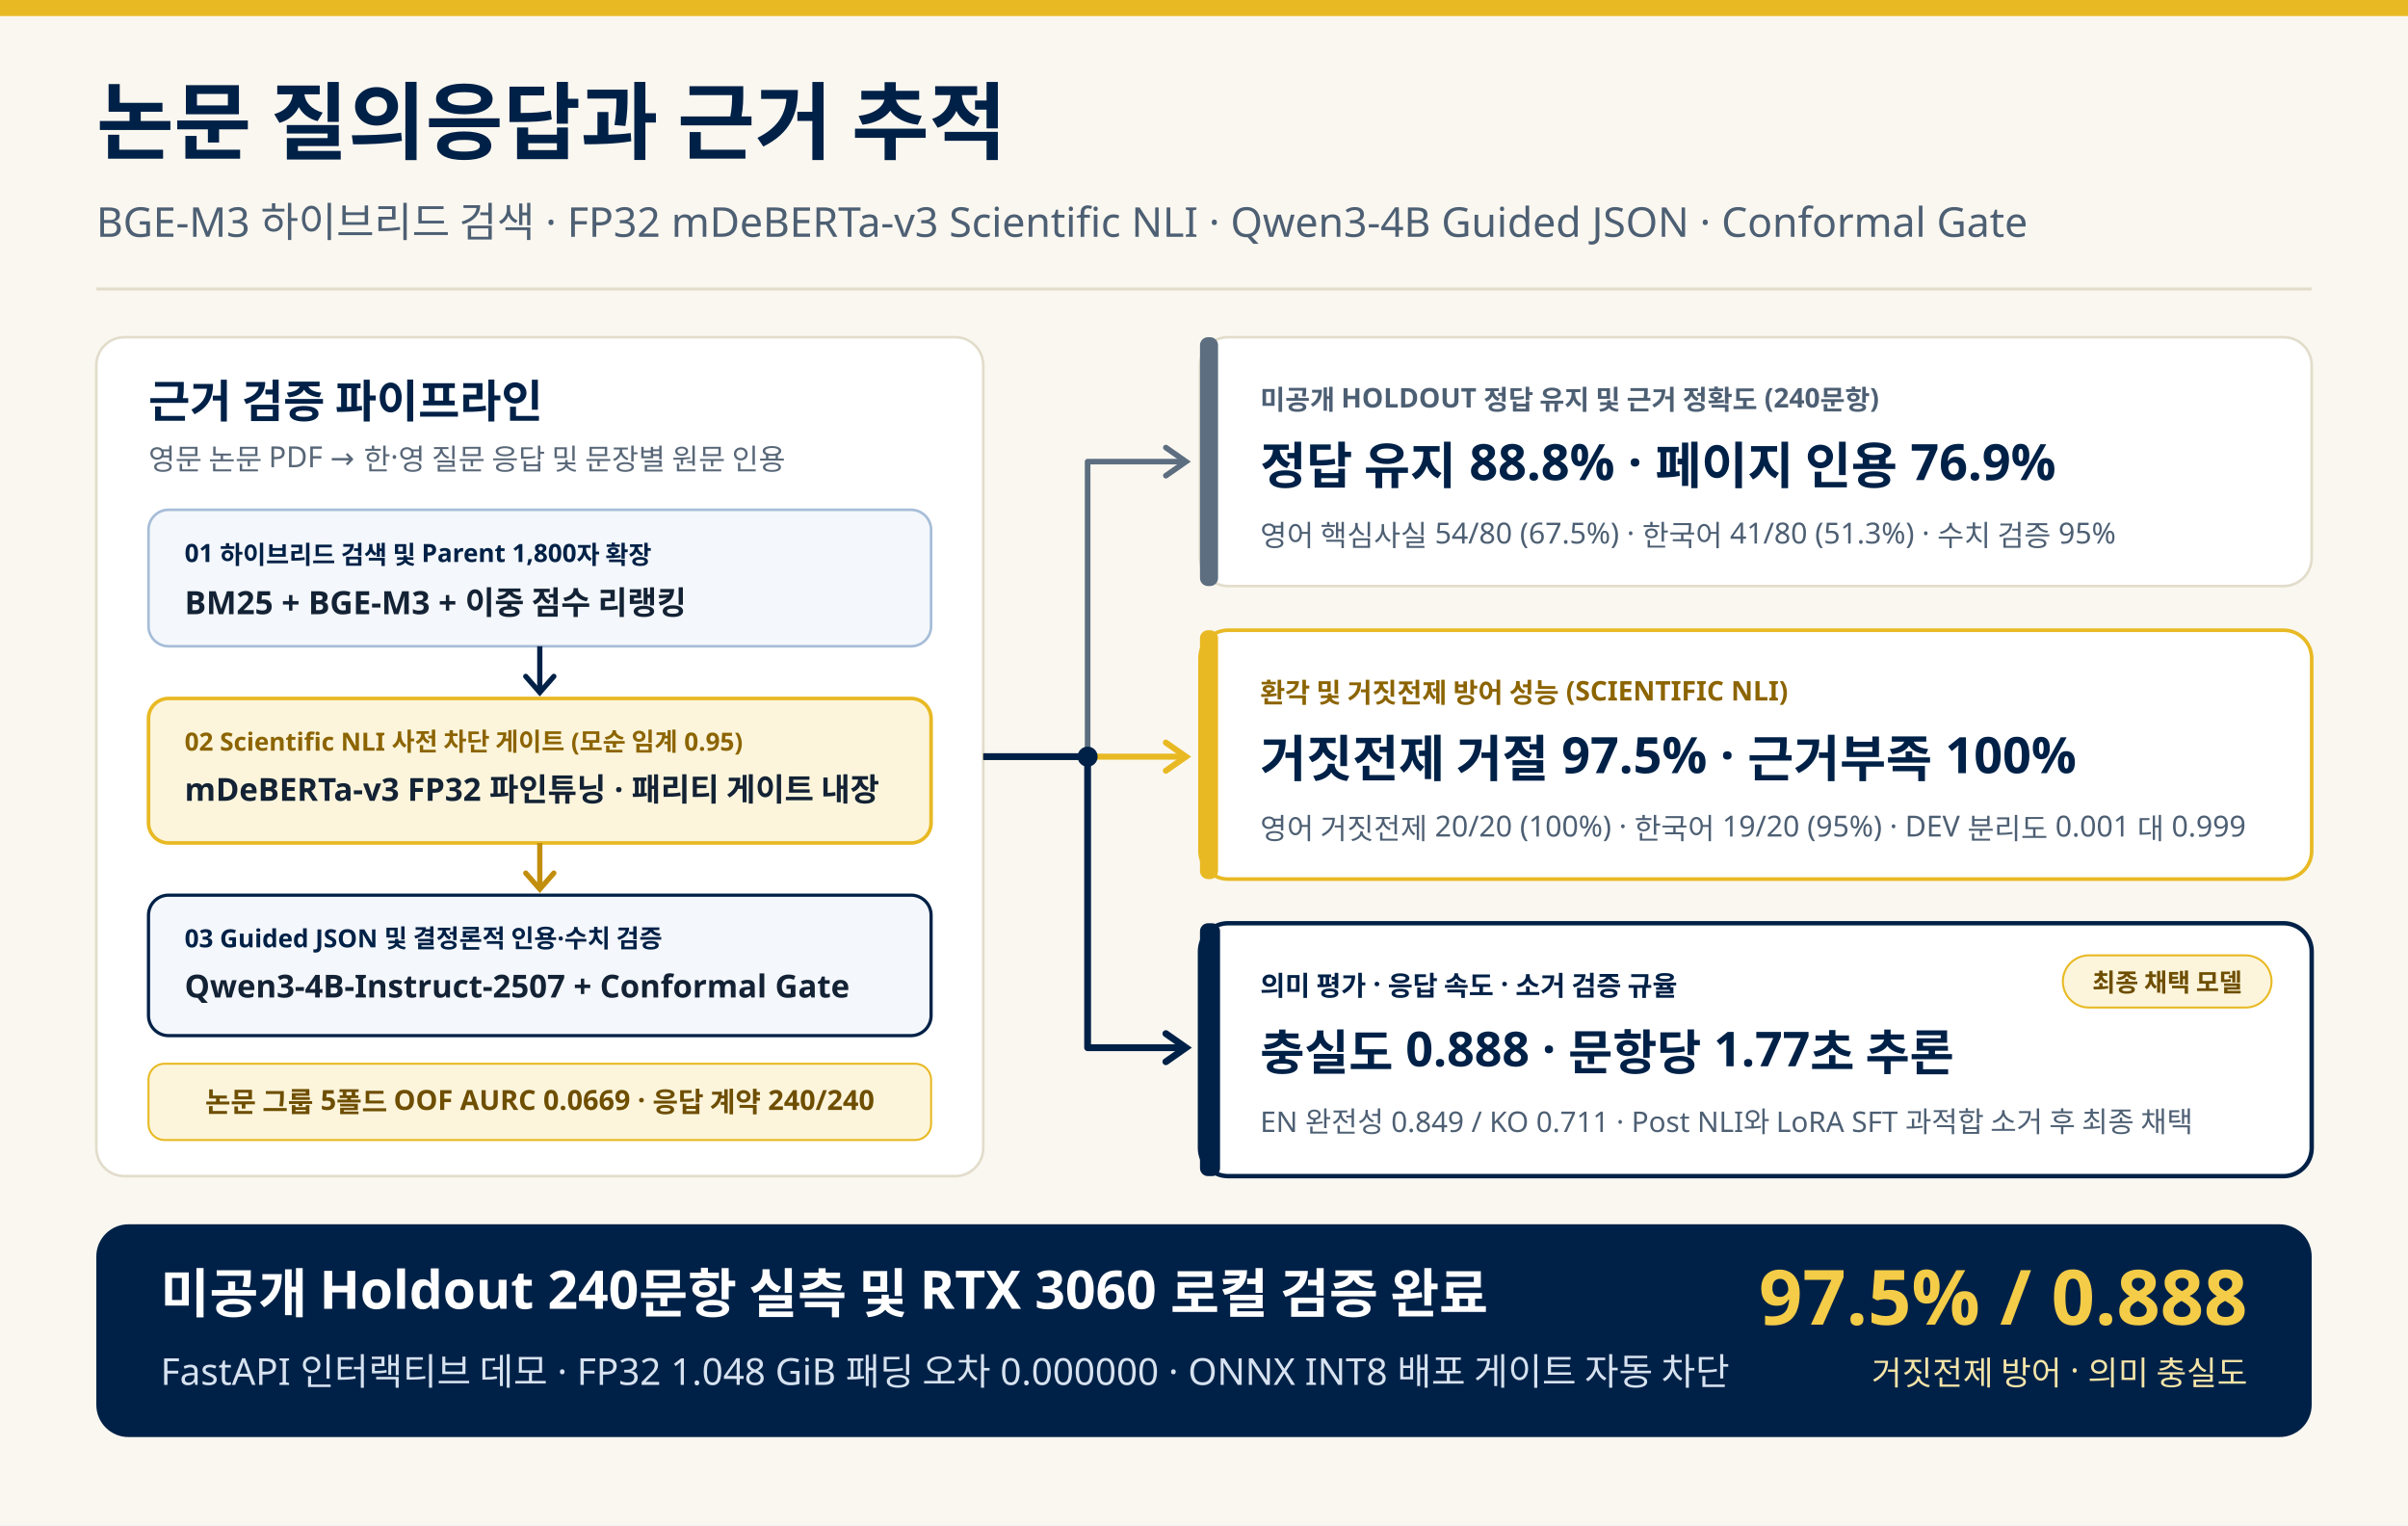
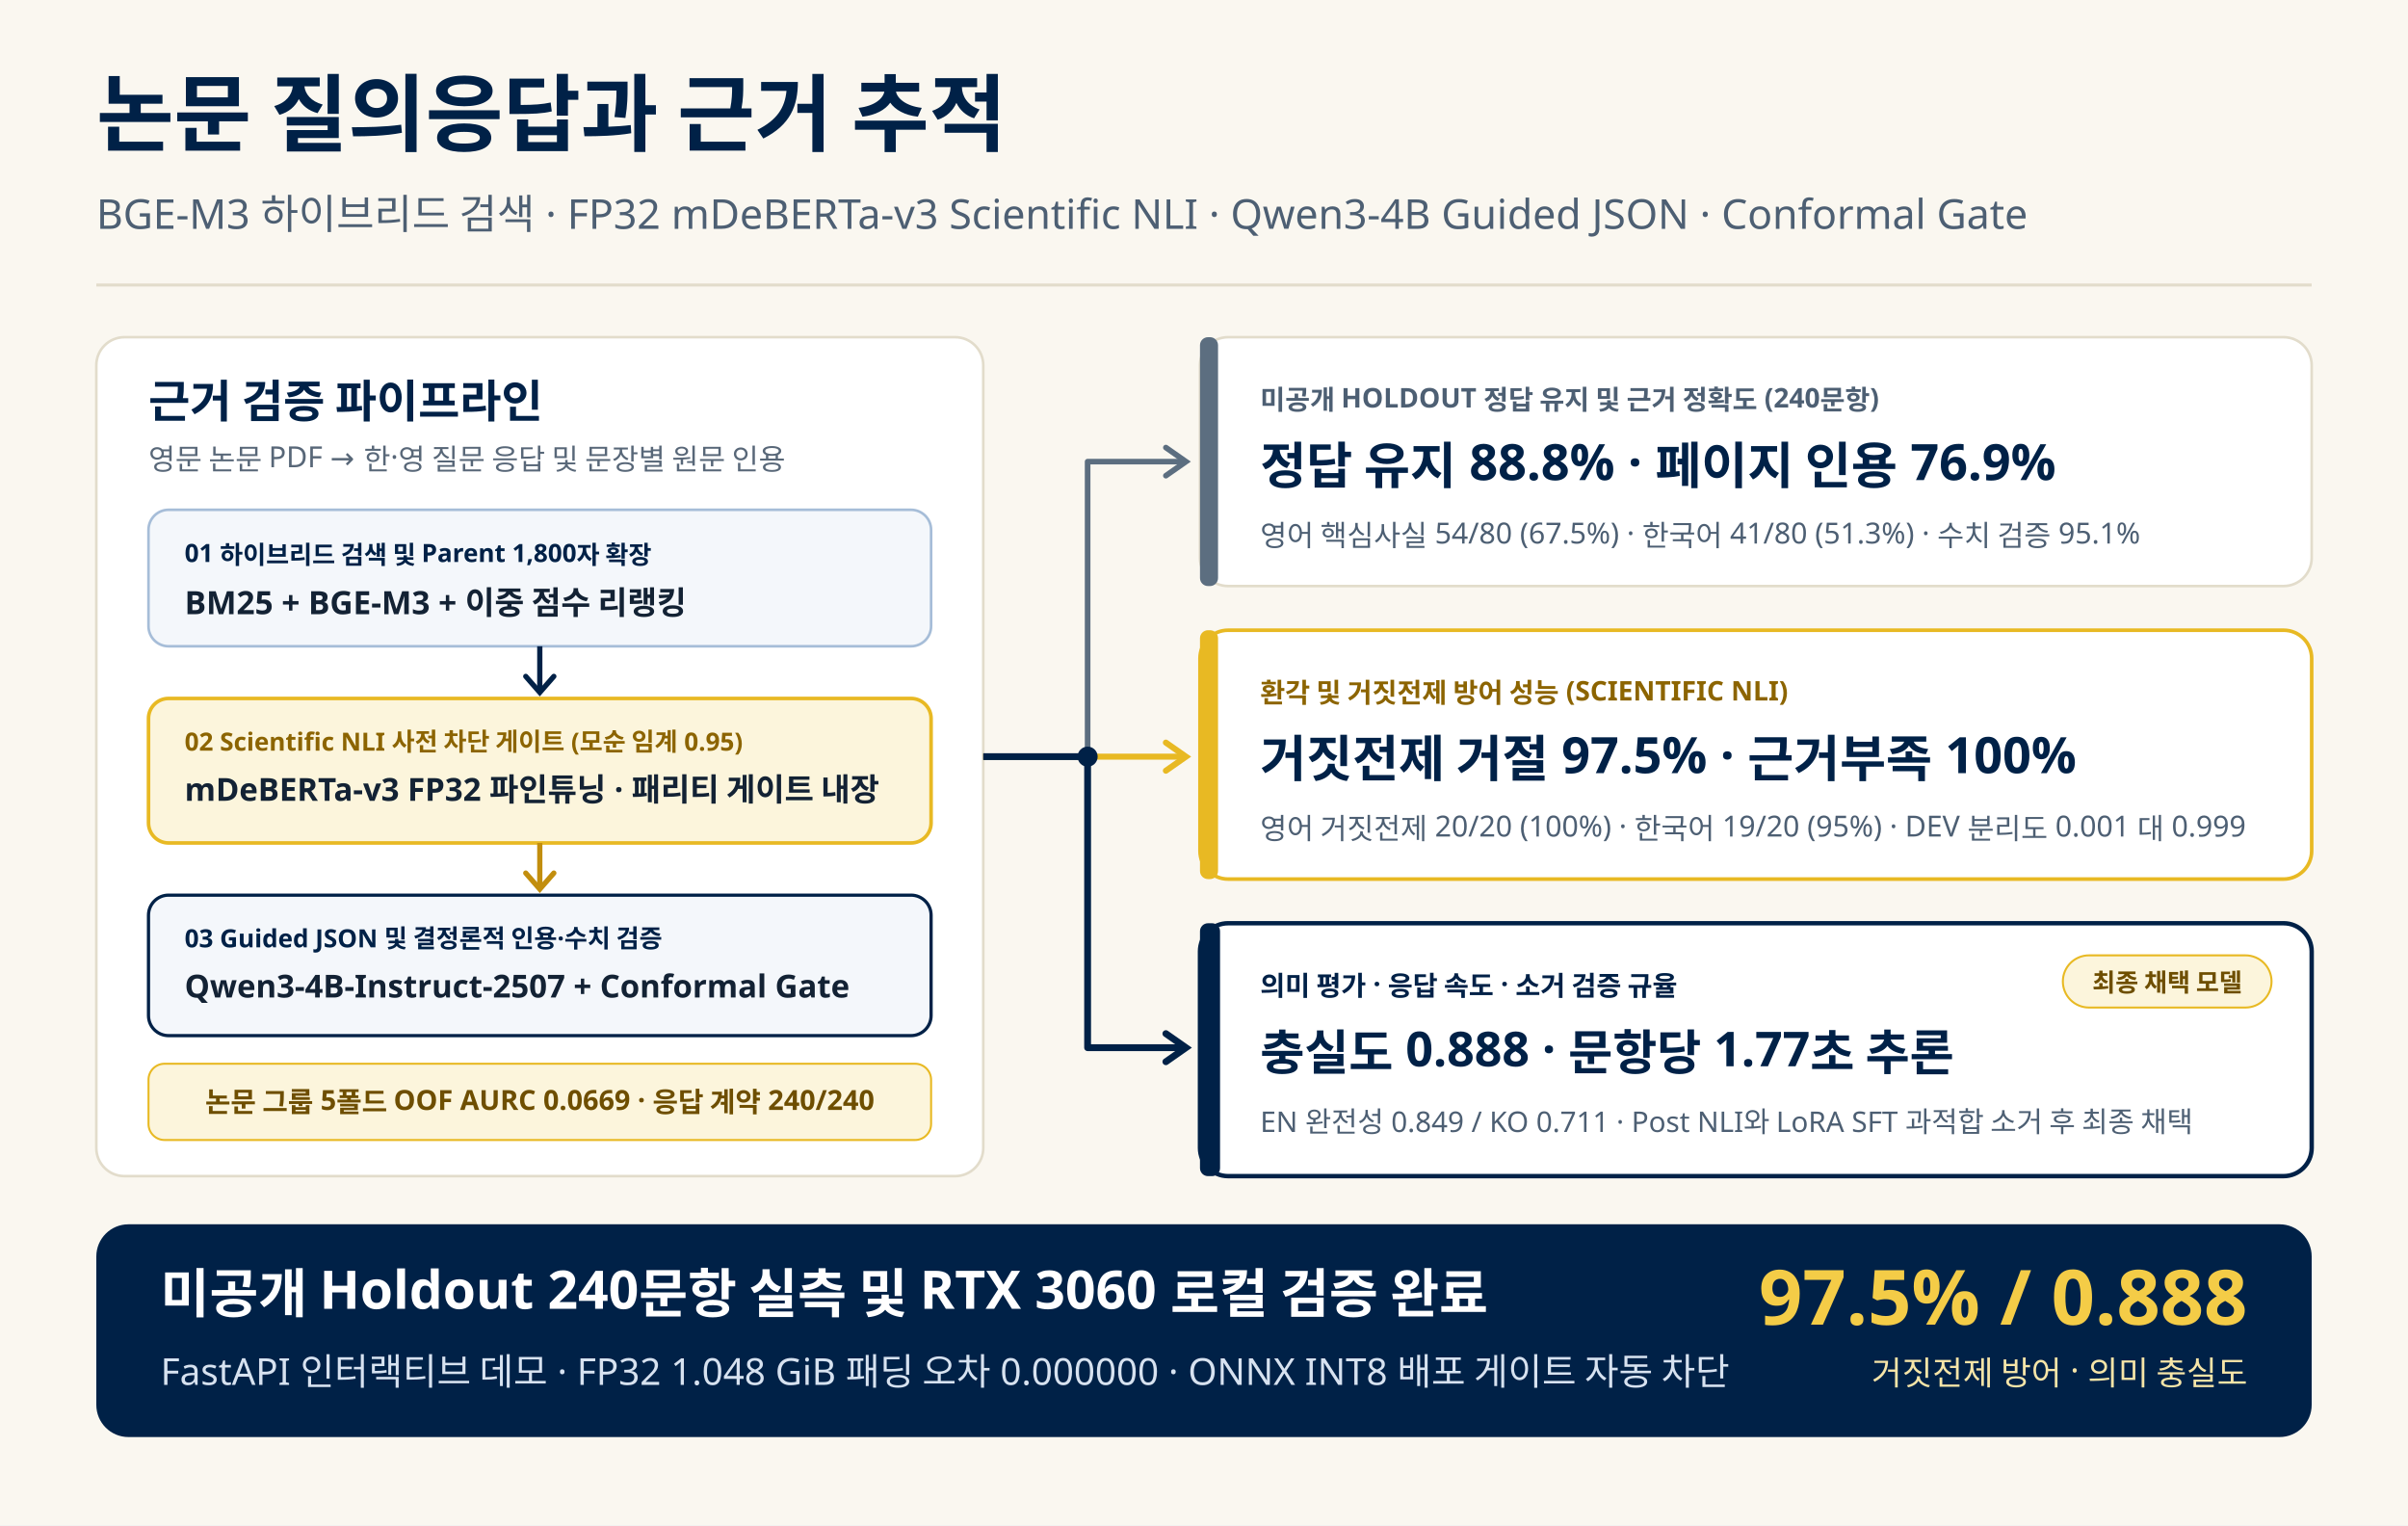
<svg xmlns="http://www.w3.org/2000/svg" width="1200" height="760" viewBox="0 0 1200 760" role="img" aria-labelledby="title desc">
  <style>text{font-family:'Noto Sans KR','Malgun Gothic','Apple SD Gothic Neo','Segoe UI',sans-serif;font-variant-numeric:tabular-nums}</style>
  <rect width="1200" height="760" fill="#FAF7F0" />
-   <rect x="0" y="0" width="1200" height="8" fill="#E8B923" />
-   <text x="48" y="76" fill="#002147" font-size="42" font-weight="760">논문 질의응답과 근거 추적</text>
-   <text x="48" y="118" fill="#4D5F73" font-size="20.5">BGE-M3 하이브리드 검색 · FP32 mDeBERTa-v3 Scientific NLI · Qwen3-4B Guided JSON · Conformal Gate</text>
-   <line x1="48" y1="144" x2="1152" y2="144" stroke="#E2DCCB" stroke-width="1.5" />
+   <text x="48" y="72" fill="#002147" font-size="42" font-weight="760">논문 질의응답과 근거 추적</text>
+   <text x="48" y="114" fill="#4D5F73" font-size="20.5">BGE-M3 하이브리드 검색 · FP32 mDeBERTa-v3 Scientific NLI · Qwen3-4B Guided JSON · Conformal Gate</text>
+   <line x1="48" y1="142" x2="1152" y2="142" stroke="#E2DCCB" stroke-width="1.5" />
  <rect x="48" y="168" width="442" height="418" rx="14" fill="#FFFFFF" stroke="#E2DCCB" stroke-width="1.3" />
  <text x="74" y="208" fill="#002147" font-size="22.5" font-weight="750">근거 검증 파이프라인</text>
  <text x="74" y="234" fill="#586778" font-size="14.5">영문 논문 PDF → 한·영 질문 응답 및 문장별 원문 인용</text>
  <rect x="74" y="254" width="390" height="68" rx="10" fill="#F4F7FB" stroke="#A6BDD8" stroke-width="1.3" />
  <text x="92" y="280" fill="#002147" font-size="12.5" font-weight="750">01 하이브리드 검색 및 Parent 1,800자 확장</text>
  <text x="92" y="306" fill="#132234" font-size="16" font-weight="700">BM25 + BGE-M3 + 이중 점수 리랭킹</text>
  <path d="M269 322V344" stroke="#002147" stroke-width="2.6" />
  <path d="M262 337L269 345L276 337" fill="none" stroke="#002147" stroke-width="2.6" stroke-linecap="round" />
  <rect x="74" y="348" width="390" height="72" rx="10" fill="#FCF5DC" stroke="#E8B923" stroke-width="1.8" />
  <text x="92" y="374" fill="#8C6400" font-size="12.5" font-weight="750">02 Scientific NLI 사전 차단 게이트 (모순 임계 0.95)</text>
  <text x="92" y="399" fill="#132234" font-size="15.8" font-weight="700">mDeBERTa-v3 FP32 파인튜닝 · 패리티 게이트 내장</text>
  <path d="M269 420V442" stroke="#C28E0E" stroke-width="2.6" />
  <path d="M262 435L269 443L276 435" fill="none" stroke="#C28E0E" stroke-width="2.6" stroke-linecap="round" />
  <rect x="74" y="446" width="390" height="70" rx="10" fill="#F4F7FB" stroke="#002147" stroke-width="1.6" />
  <text x="92" y="472" fill="#002147" font-size="12.5" font-weight="750">03 Guided JSON 및 결정론적 인용·수치 검증</text>
  <text x="92" y="497" fill="#132234" font-size="15.8" font-weight="700">Qwen3-4B-Instruct-2507 + Conformal Gate</text>
  <rect x="74" y="530" width="390" height="38" rx="8" fill="#FCF5DC" stroke="#E8B923" stroke-width="1" />
  <text x="269" y="554" text-anchor="middle" fill="#6E4E00" font-size="13.8" font-weight="750">논문 그룹 5폴드 OOF AURC 0.0669 · 응답 계약 240/240</text>
  <path d="M490 377H542V230H590" fill="none" stroke="#5C6E80" stroke-width="2.8" stroke-linejoin="round" />
  <path d="M490 377H590" fill="none" stroke="#E8B923" stroke-width="3.0" />
  <path d="M490 377H542V522H590" fill="none" stroke="#002147" stroke-width="3.4" stroke-linejoin="round" />
  <circle cx="542" cy="377" r="5" fill="#002147" />
  <path d="M581 223L591 230L581 237" fill="none" stroke="#5C6E80" stroke-width="2.8" stroke-linecap="round" />
  <path d="M581 370L591 377L581 384" fill="none" stroke="#E8B923" stroke-width="3.0" stroke-linecap="round" />
  <path d="M581 515L591 522L581 529" fill="none" stroke="#002147" stroke-width="3.4" stroke-linecap="round" />
  <rect x="598" y="168" width="554" height="124" rx="14" fill="#FFFFFF" stroke="#E2DCCB" stroke-width="1.3" />
  <rect x="598" y="168" width="9" height="124" rx="4" fill="#5C6E80" />
  <text x="628" y="204" fill="#4D5F73" font-size="13.5" font-weight="750">미공개 HOLDOUT 정답 유지 및 근거 정확도 (240문항)</text>
  <text x="628" y="241" fill="#002147" font-size="25" font-weight="780">정답 유지 88.8% · 페이지 인용 76.9%</text>
-   <text x="628" y="272" fill="#4D5F73" font-size="14.5">영어 핵심사실 54/80 (67.5%) · 한국어 41/80 (51.3%) · 수치 검증 95%</text>
+   <text x="628" y="272" fill="#4D5F73" font-size="14.5">영어 핵심사실 54/80 (67.5%) · 한국어 41/80 (51.3%) · 수치 검증 95.1%</text>
  <rect x="598" y="314" width="554" height="124" rx="14" fill="#FFFFFF" stroke="#E8B923" stroke-width="1.8" />
  <rect x="598" y="314" width="9" height="124" rx="4" fill="#E8B923" />
  <text x="628" y="350" fill="#8C6400" font-size="13.5" font-weight="750">환각 및 거짓전제 방어 성능 (SCIENTIFIC NLI)</text>
  <text x="628" y="387" fill="#002147" font-size="25" font-weight="780">거짓전제 거절 97.5% · 근거부족 100%</text>
  <text x="628" y="418" fill="#4D5F73" font-size="14.5">영어 거짓전제 20/20 (100%) · 한국어 19/20 (95%) · DEV 분리도 0.001 대 0.999</text>
  <rect x="598" y="460" width="554" height="126" rx="14" fill="#FFFFFF" stroke="#002147" stroke-width="2.2" />
  <rect x="598" y="460" width="10" height="126" rx="4" fill="#002147" />
  <rect x="1028" y="476" width="104" height="26" rx="13" fill="#FCF5DC" stroke="#E8B923" stroke-width="1" />
  <text x="1080" y="494" text-anchor="middle" fill="#6E4E00" font-size="12.5" font-weight="750">최종 채택 모델</text>
  <text x="628" y="496" fill="#002147" font-size="13.5" font-weight="750">의미 평가 · 응답 속도 · 소거 검증 규율</text>
  <text x="628" y="533" fill="#002147" font-size="24" font-weight="780">충실도 0.888 · 문항당 1.77초 추론</text>
  <text x="628" y="564" fill="#4D5F73" font-size="14.2">EN 완전성 0.849 / KO 0.711 · Post NLI와 LoRA SFT 과적합 소거 후 최종 채택</text>
  <rect x="48" y="610" width="1104" height="106" rx="16" fill="#002147" />
  <text x="80" y="654" fill="#FFFFFF" font-size="26.5" font-weight="760">미공개 Holdout 240문항 실측 및 RTX 3060 로컬 검증 완료</text>
  <text x="80" y="690" fill="#D7E2F0" font-size="18.5">FastAPI 인터랙티브 데모 · FP32 1.048 GiB 패딩 오차 0.000000 · ONNX INT8 배포 게이트 자동 차단</text>
  <text x="1120" y="660" text-anchor="end" fill="#F4CC47" font-size="38" font-weight="780">97.5% / 0.888</text>
  <text x="1120" y="690" text-anchor="end" fill="#F6E5A8" font-size="16.5">거짓전제 방어 · 의미 충실도</text>
</svg>
